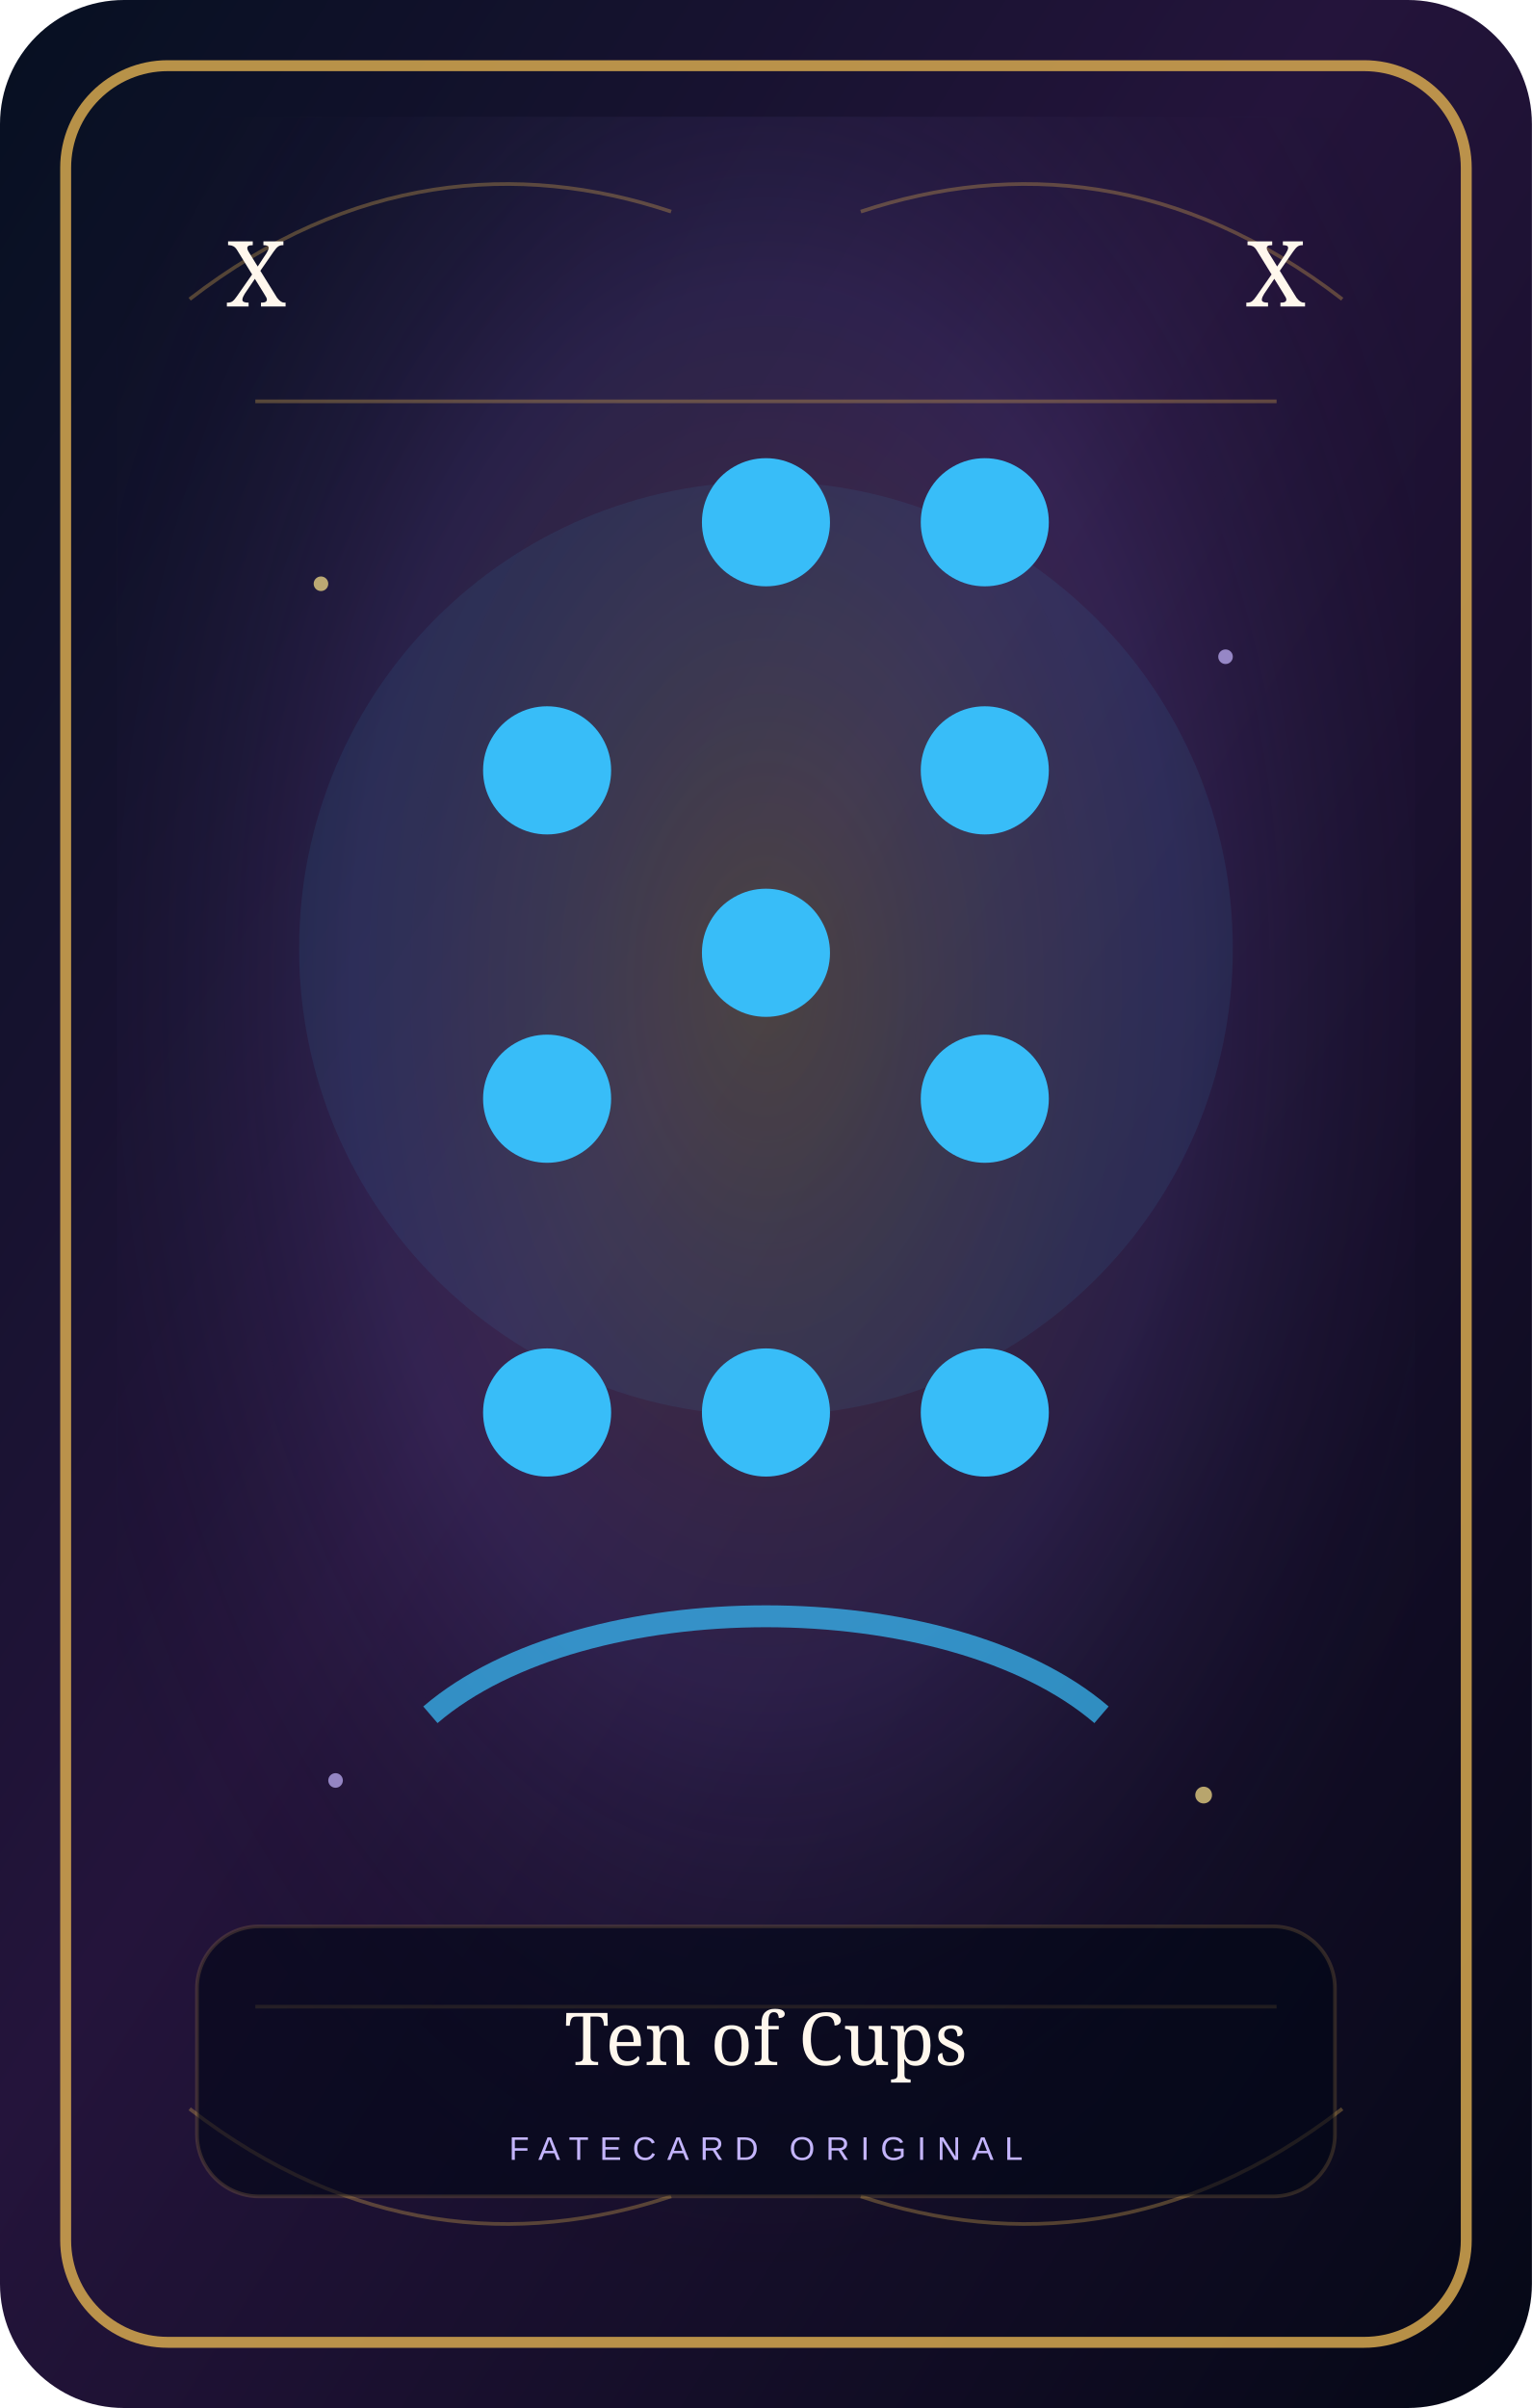
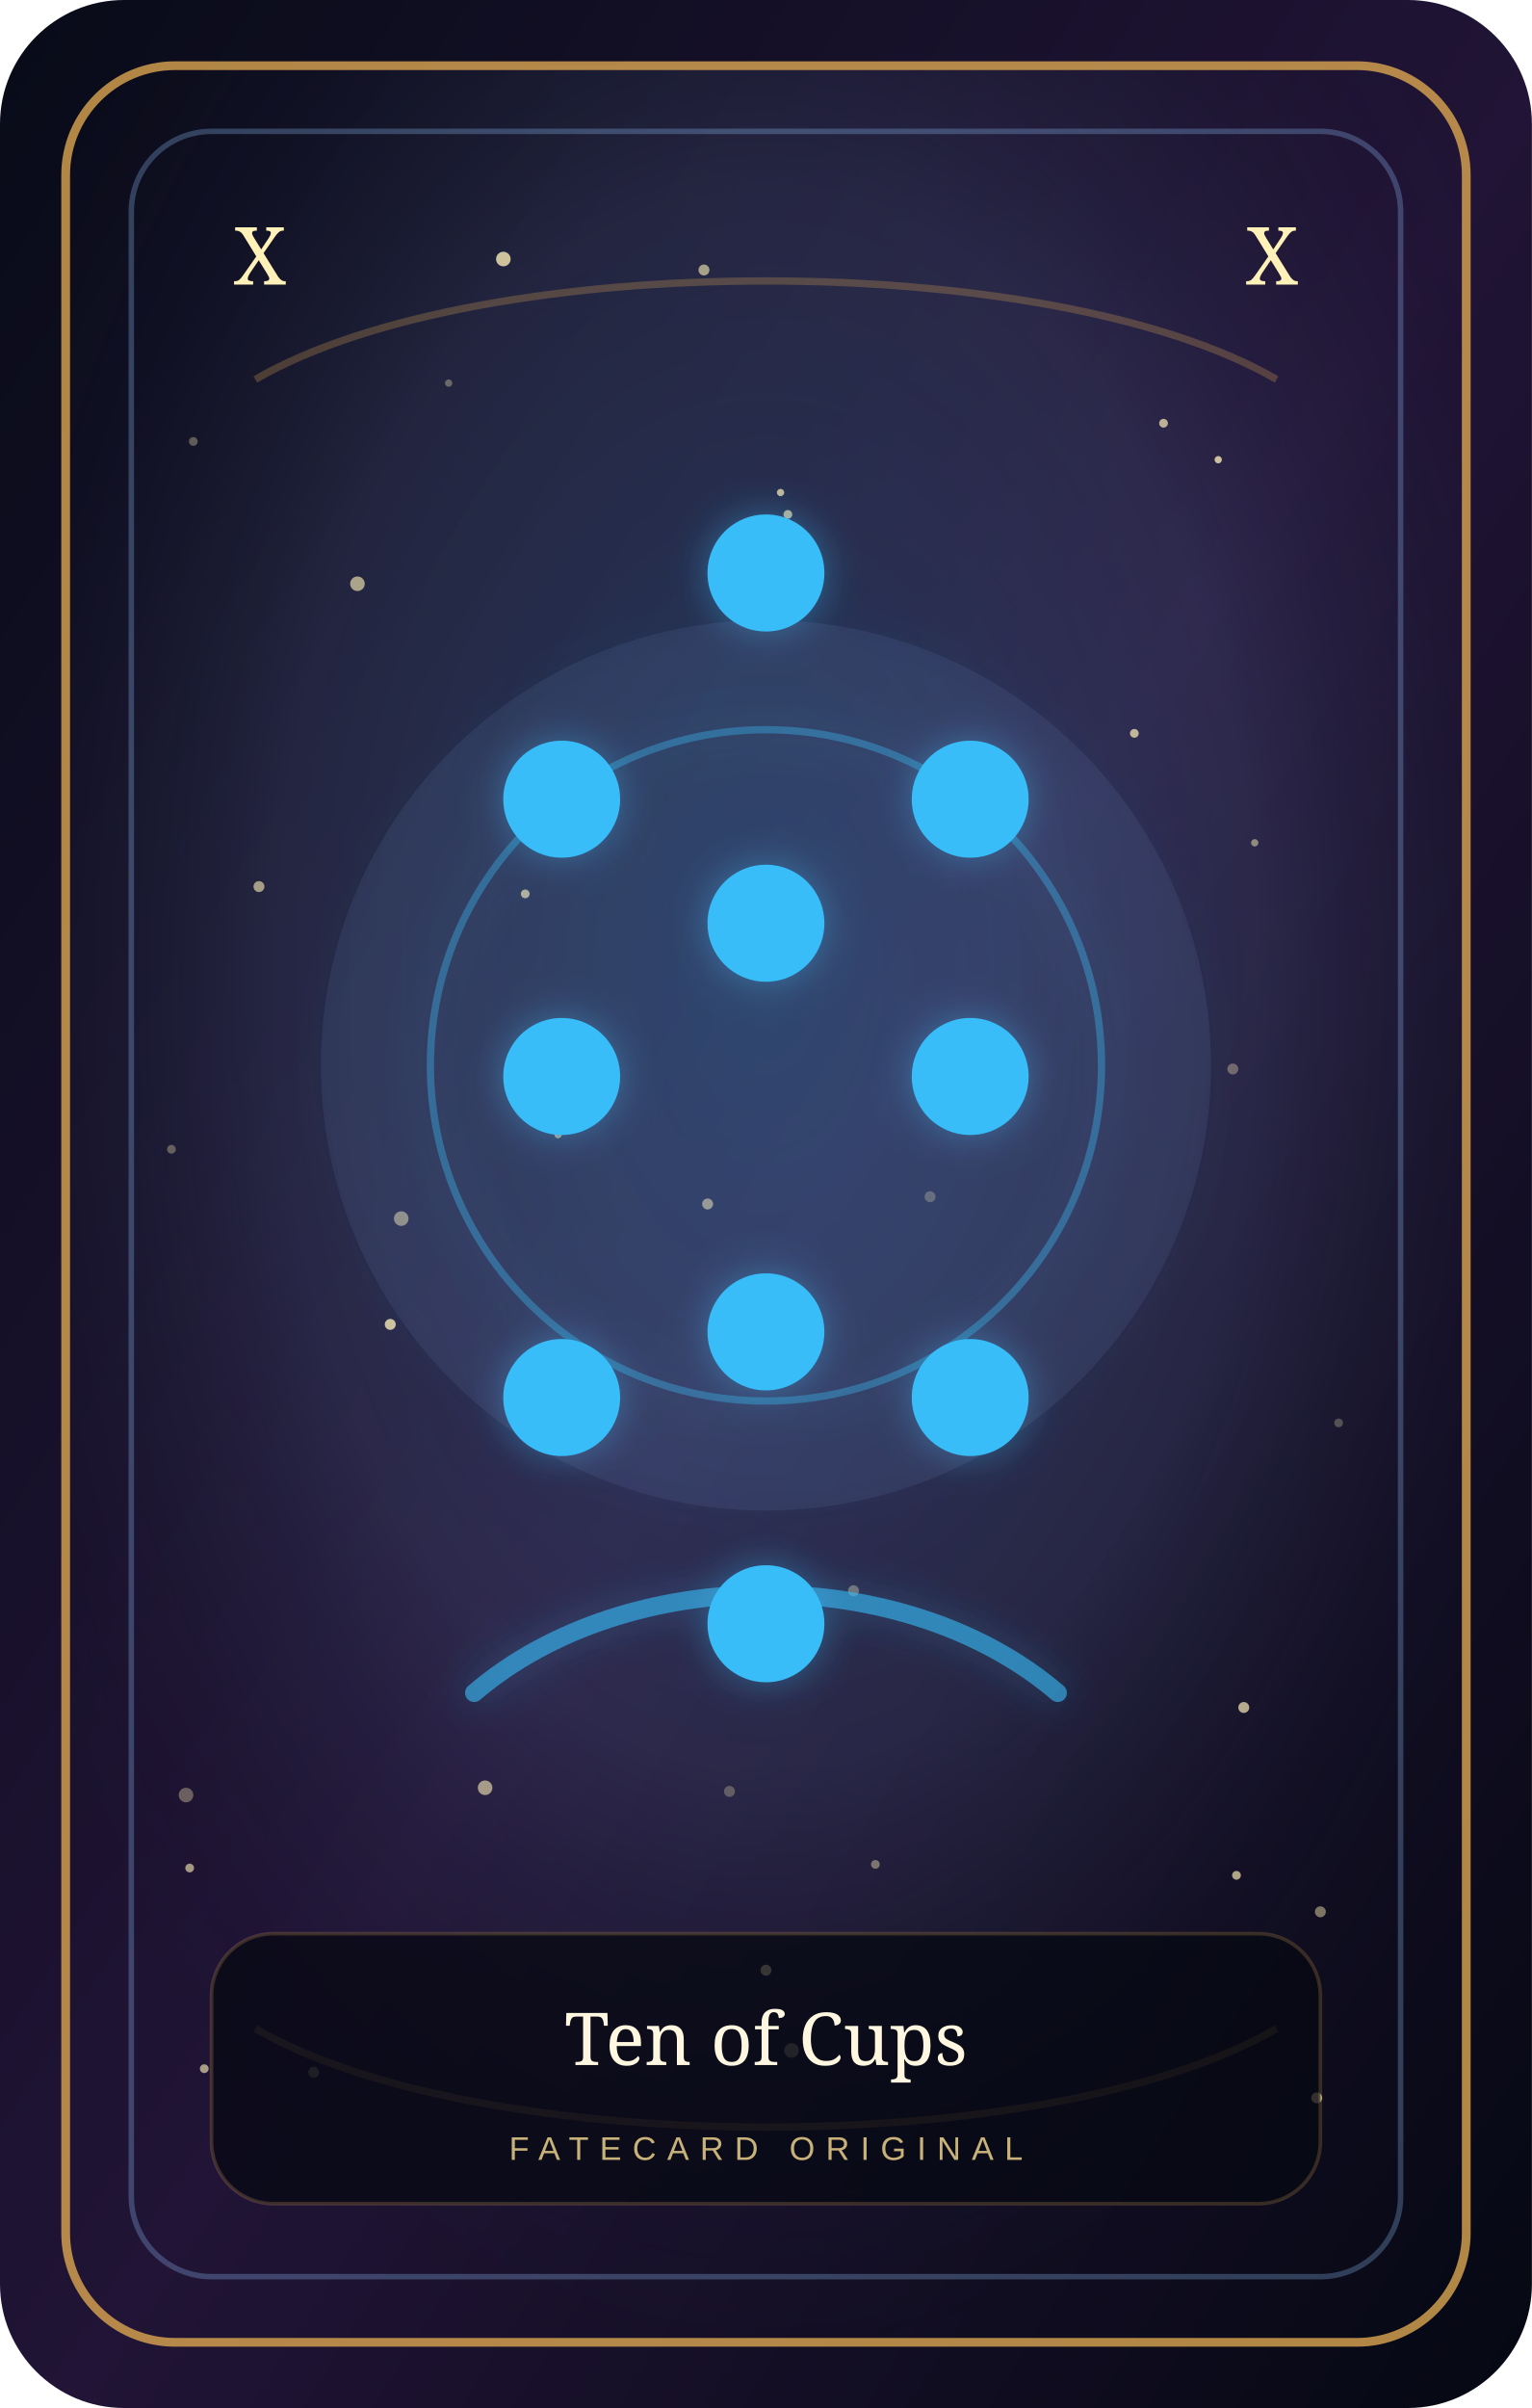
<svg xmlns="http://www.w3.org/2000/svg" width="420" height="660" viewBox="0 0 420 660" role="img" aria-label="Ten of Cups">
  <defs>
    <linearGradient id="bg" x1="0" y1="0" x2="1" y2="1">
-       <stop offset="0%" stop-color="#061021" />
-       <stop offset="44%" stop-color="#24143b" />
-       <stop offset="100%" stop-color="#050816" />
+       <stop stop-color="#080b18" />
+       <stop offset=".52" stop-color="#211436" />
+       <stop offset="1" stop-color="#050812" />
    </linearGradient>
-     <radialGradient id="halo" cx="50%" cy="40%" r="62%">
-       <stop offset="0%" stop-color="#facc15" stop-opacity=".20" />
-       <stop offset="52%" stop-color="#a78bfa" stop-opacity=".12" />
-       <stop offset="100%" stop-color="#000" stop-opacity="0" />
+     <radialGradient id="a" cx="50%" cy="40%" r="64%">
+       <stop stop-color="#38bdf8" stop-opacity=".22" />
+       <stop offset=".55" stop-color="#93c5fd" stop-opacity=".12" />
+       <stop offset="1" stop-color="#000" stop-opacity="0" />
    </radialGradient>
    <filter id="glow">
-       <feGaussianBlur stdDeviation="3" />
+       <feDropShadow dx="0" dy="0" stdDeviation="5" flood-color="#38bdf8" flood-opacity=".42" />
    </filter>
  </defs>
  <rect width="420" height="660" rx="34" fill="url(#bg)" />
-   <rect x="18" y="18" width="384" height="624" rx="28" fill="none" stroke="#d6a84f" stroke-width="3" stroke-opacity=".85" />
-   <rect x="32" y="32" width="356" height="596" rx="22" fill="url(#halo)" />
-   <g fill="none" stroke="#d6a84f" stroke-opacity=".34">
-     <path d="M52 82 C96 48,142 44,184 58" />
-     <path d="M236 58 C278 44,324 48,368 82" />
-     <path d="M52 578 C96 612,142 616,184 602" />
-     <path d="M236 602 C278 616,324 612,368 578" />
-     <path d="M70 110 H350 M70 550 H350" />
+   <rect x="18" y="18" width="384" height="624" rx="30" fill="url(#a)" stroke="#d6a24f" stroke-opacity=".82" stroke-width="2.4" />
+   <rect x="36" y="36" width="348" height="588" rx="22" fill="none" stroke="#93c5fd" stroke-opacity=".28" stroke-width="1.5" />
+   <circle cx="344" cy="231" r="1" fill="#fff1b8" opacity="0.49" />
+   <circle cx="194" cy="330" r="1.5" fill="#fff1b8" opacity="0.52" />
+   <circle cx="144" cy="245" r="1.2" fill="#fff1b8" opacity="0.65" />
+   <circle cx="133" cy="490" r="2" fill="#fff1b8" opacity="0.59" />
+   <circle cx="153" cy="392" r="1.2" fill="#fff1b8" opacity="0.38" />
+   <circle cx="56" cy="567" r="1.2" fill="#fff1b8" opacity="0.62" />
+   <circle cx="214" cy="135" r="1" fill="#fff1b8" opacity="0.71" />
+   <circle cx="341" cy="468" r="1.5" fill="#fff1b8" opacity="0.68" />
+   <circle cx="255" cy="328" r="1.5" fill="#fff1b8" opacity="0.27" />
+   <circle cx="216" cy="141" r="1.2" fill="#fff1b8" opacity="0.66" />
+   <circle cx="319" cy="116" r="1.2" fill="#fff1b8" opacity="0.69" />
+   <circle cx="193" cy="74" r="1.5" fill="#fff1b8" opacity="0.60" />
+   <circle cx="367" cy="390" r="1.2" fill="#fff1b8" opacity="0.26" />
+   <circle cx="240" cy="511" r="1.2" fill="#fff1b8" opacity="0.41" />
+   <circle cx="234" cy="436" r="1.5" fill="#fff1b8" opacity="0.35" />
+   <circle cx="98" cy="160" r="2" fill="#fff1b8" opacity="0.62" />
+   <circle cx="138" cy="71" r="2" fill="#fff1b8" opacity="0.77" />
+   <circle cx="51" cy="492" r="2" fill="#fff1b8" opacity="0.34" />
+   <circle cx="200" cy="491" r="1.5" fill="#fff1b8" opacity="0.27" />
+   <circle cx="153" cy="311" r="1" fill="#fff1b8" opacity="0.54" />
+   <circle cx="53" cy="121" r="1.2" fill="#fff1b8" opacity="0.32" />
+   <circle cx="361" cy="575" r="1.5" fill="#fff1b8" opacity="0.66" />
+   <circle cx="52" cy="512" r="1.2" fill="#fff1b8" opacity="0.60" />
+   <circle cx="217" cy="562" r="2" fill="#fff1b8" opacity="0.40" />
+   <circle cx="311" cy="201" r="1.2" fill="#fff1b8" opacity="0.70" />
+   <circle cx="155" cy="377" r="2" fill="#fff1b8" opacity="0.45" />
+   <circle cx="334" cy="126" r="1" fill="#fff1b8" opacity="0.76" />
+   <circle cx="339" cy="514" r="1.2" fill="#fff1b8" opacity="0.66" />
+   <circle cx="107" cy="363" r="1.5" fill="#fff1b8" opacity="0.77" />
+   <circle cx="338" cy="293" r="1.5" fill="#fff1b8" opacity="0.33" />
+   <circle cx="71" cy="243" r="1.5" fill="#fff1b8" opacity="0.59" />
+   <circle cx="86" cy="568" r="1.5" fill="#fff1b8" opacity="0.32" />
+   <circle cx="110" cy="334" r="2" fill="#fff1b8" opacity="0.49" />
+   <circle cx="47" cy="315" r="1.2" fill="#fff1b8" opacity="0.32" />
+   <circle cx="123" cy="105" r="1" fill="#fff1b8" opacity="0.33" />
+   <circle cx="151" cy="226" r="1.2" fill="#fff1b8" opacity="0.45" />
+   <circle cx="362" cy="524" r="1.5" fill="#fff1b8" opacity="0.46" />
+   <circle cx="210" cy="540" r="1.5" fill="#fff1b8" opacity="0.74" />
+   <path d="M70 104 C132 68 288 68 350 104 M70 556 C132 592 288 592 350 556" fill="none" stroke="#d6a24f" stroke-opacity=".28" stroke-width="2" />
+   <text x="64" y="78" fill="#fff1b8" font-size="22" font-family="Georgia,serif">X</text>
+   <text x="356" y="78" text-anchor="end" fill="#fff1b8" font-size="22" font-family="Georgia,serif">X</text>
+   <g filter="url(#glow)">
+     <circle cx="210" cy="292" r="122" fill="#93c5fd" opacity=".08" />
+     <circle cx="210" cy="292" r="92" fill="none" stroke="#38bdf8" stroke-opacity=".36" stroke-width="2" />
+     <text x="210" y="156" text-anchor="middle" dominant-baseline="middle" font-size="42" fill="#38bdf8" font-family="Georgia,serif">●</text>
+     <text x="154" y="218" text-anchor="middle" dominant-baseline="middle" font-size="42" fill="#38bdf8" font-family="Georgia,serif">●</text>
+     <text x="266" y="218" text-anchor="middle" dominant-baseline="middle" font-size="42" fill="#38bdf8" font-family="Georgia,serif">●</text>
+     <text x="154" y="294" text-anchor="middle" dominant-baseline="middle" font-size="42" fill="#38bdf8" font-family="Georgia,serif">●</text>
+     <text x="266" y="294" text-anchor="middle" dominant-baseline="middle" font-size="42" fill="#38bdf8" font-family="Georgia,serif">●</text>
+     <text x="210" y="364" text-anchor="middle" dominant-baseline="middle" font-size="42" fill="#38bdf8" font-family="Georgia,serif">●</text>
+     <text x="210" y="252" text-anchor="middle" dominant-baseline="middle" font-size="42" fill="#38bdf8" font-family="Georgia,serif">●</text>
+     <text x="154" y="382" text-anchor="middle" dominant-baseline="middle" font-size="42" fill="#38bdf8" font-family="Georgia,serif">●</text>
+     <text x="266" y="382" text-anchor="middle" dominant-baseline="middle" font-size="42" fill="#38bdf8" font-family="Georgia,serif">●</text>
+     <text x="210" y="444" text-anchor="middle" dominant-baseline="middle" font-size="42" fill="#38bdf8" font-family="Georgia,serif">●</text>
+     <path d="M130 464 C172 428 248 428 290 464" fill="none" stroke="#38bdf8" stroke-width="5" stroke-linecap="round" opacity=".6" />
  </g>
-   <text x="62" y="84" font-size="25" fill="#fff7ed" font-family="Georgia,serif">X</text>
-   <text x="358" y="84" text-anchor="end" font-size="25" fill="#fff7ed" font-family="Georgia,serif">X</text>
-   <g>
-     <circle cx="210" cy="260" r="128" fill="#38bdf8" opacity=".08" />
-     <text x="210" y="142" text-anchor="middle" dominant-baseline="middle" font-size="46" font-family="Georgia,serif" fill="#38bdf8">●</text>
-     <text x="150" y="210" text-anchor="middle" dominant-baseline="middle" font-size="46" font-family="Georgia,serif" fill="#38bdf8">●</text>
-     <text x="270" y="210" text-anchor="middle" dominant-baseline="middle" font-size="46" font-family="Georgia,serif" fill="#38bdf8">●</text>
-     <text x="150" y="300" text-anchor="middle" dominant-baseline="middle" font-size="46" font-family="Georgia,serif" fill="#38bdf8">●</text>
-     <text x="270" y="300" text-anchor="middle" dominant-baseline="middle" font-size="46" font-family="Georgia,serif" fill="#38bdf8">●</text>
-     <text x="210" y="386" text-anchor="middle" dominant-baseline="middle" font-size="46" font-family="Georgia,serif" fill="#38bdf8">●</text>
-     <text x="210" y="260" text-anchor="middle" dominant-baseline="middle" font-size="46" font-family="Georgia,serif" fill="#38bdf8">●</text>
-     <text x="150" y="386" text-anchor="middle" dominant-baseline="middle" font-size="46" font-family="Georgia,serif" fill="#38bdf8">●</text>
-     <text x="270" y="142" text-anchor="middle" dominant-baseline="middle" font-size="46" font-family="Georgia,serif" fill="#38bdf8">●</text>
-     <text x="270" y="386" text-anchor="middle" dominant-baseline="middle" font-size="46" font-family="Georgia,serif" fill="#38bdf8">●</text>
-     <path d="M118 470 C160 434,260 434,302 470" stroke="#38bdf8" stroke-width="6" fill="none" opacity=".72" />
-   </g>
-   <g opacity=".7">
-     <circle cx="88" cy="160" r="2" fill="#fde68a" />
-     <circle cx="336" cy="180" r="2" fill="#c4b5fd" />
-     <circle cx="330" cy="492" r="2.3" fill="#fde68a" />
-     <circle cx="92" cy="488" r="2" fill="#c4b5fd" />
-   </g>
-   <rect x="54" y="528" width="312" height="74" rx="17" fill="#020617" opacity=".62" stroke="#d6a84f" stroke-opacity=".30" />
-   <text x="210" y="566" text-anchor="middle" font-size="20" font-family="Georgia,serif" fill="#fff7ed">Ten of Cups</text>
-   <text x="210" y="592" text-anchor="middle" font-size="9" font-family="Arial,sans-serif" letter-spacing="3" fill="#c4b5fd">FATECARD ORIGINAL</text>
+   <rect x="58" y="530" width="304" height="74" rx="17" fill="#050812" opacity=".74" stroke="#d6a24f" stroke-opacity=".30" />
+   <text x="210" y="566" text-anchor="middle" fill="#fff7df" font-size="20" font-family="Georgia,serif">Ten of Cups</text>
+   <text x="210" y="592" text-anchor="middle" fill="#c9b27a" font-size="9" font-family="Arial" letter-spacing="3">FATECARD ORIGINAL</text>
</svg>
